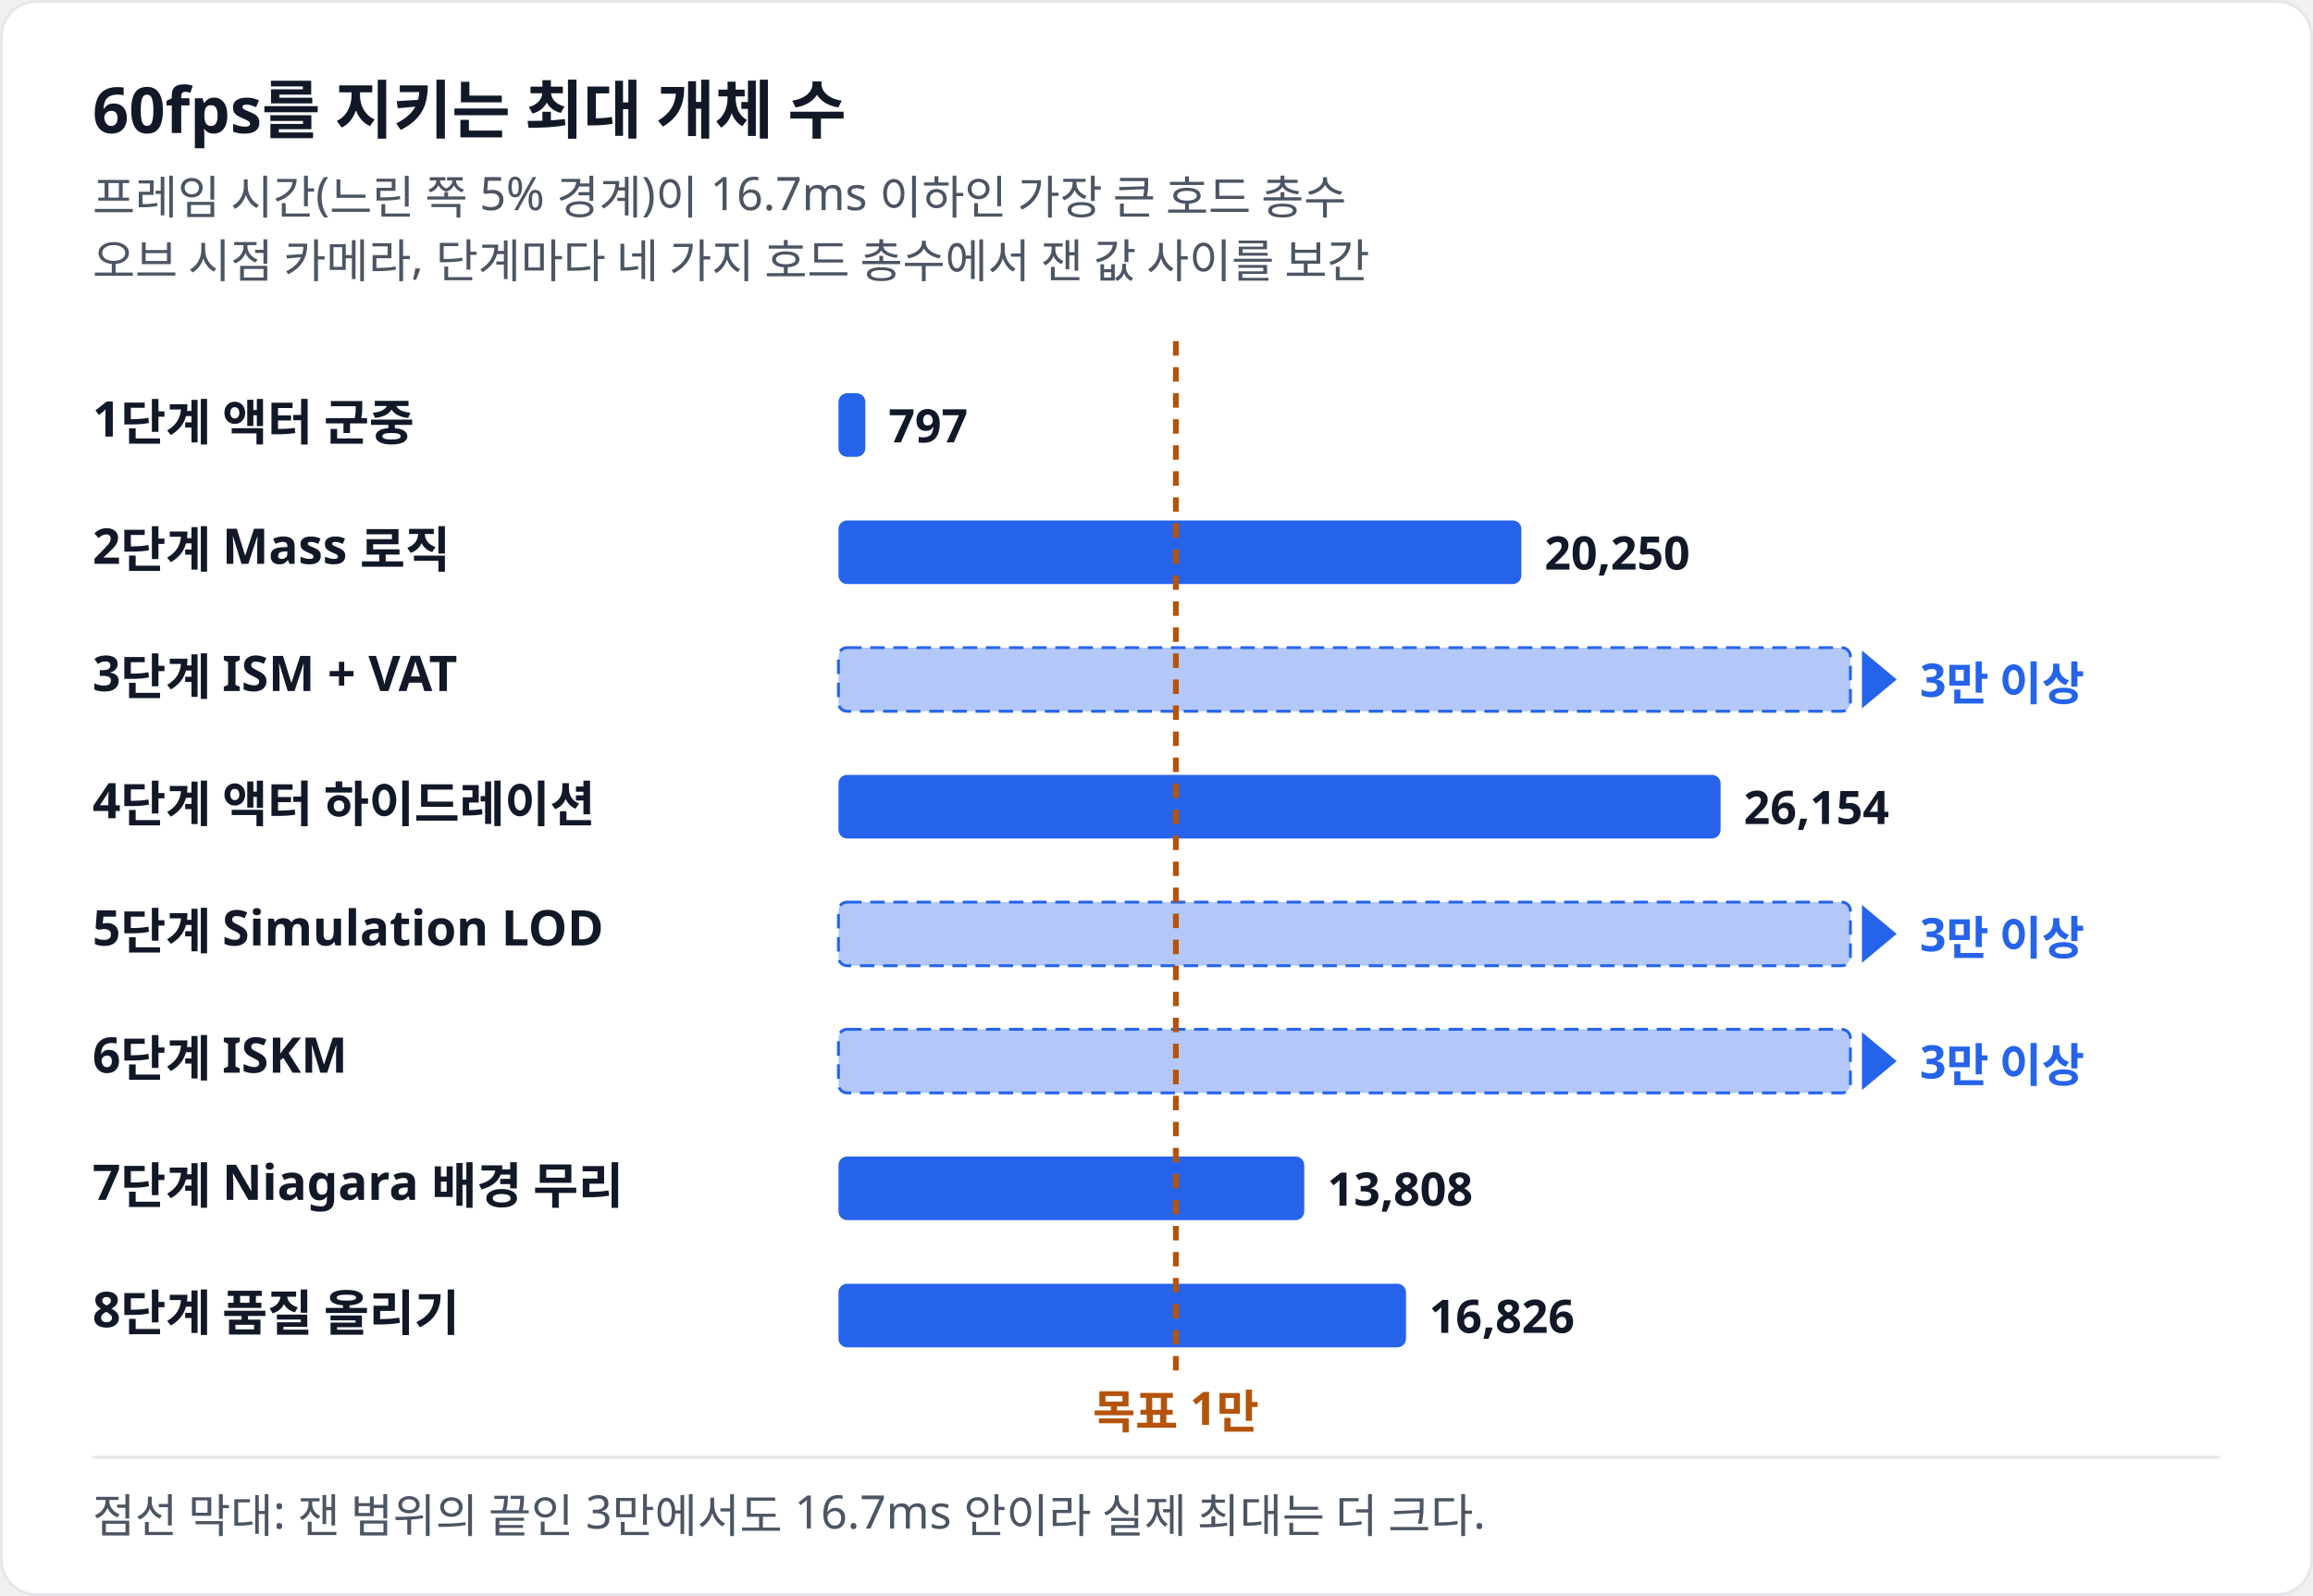
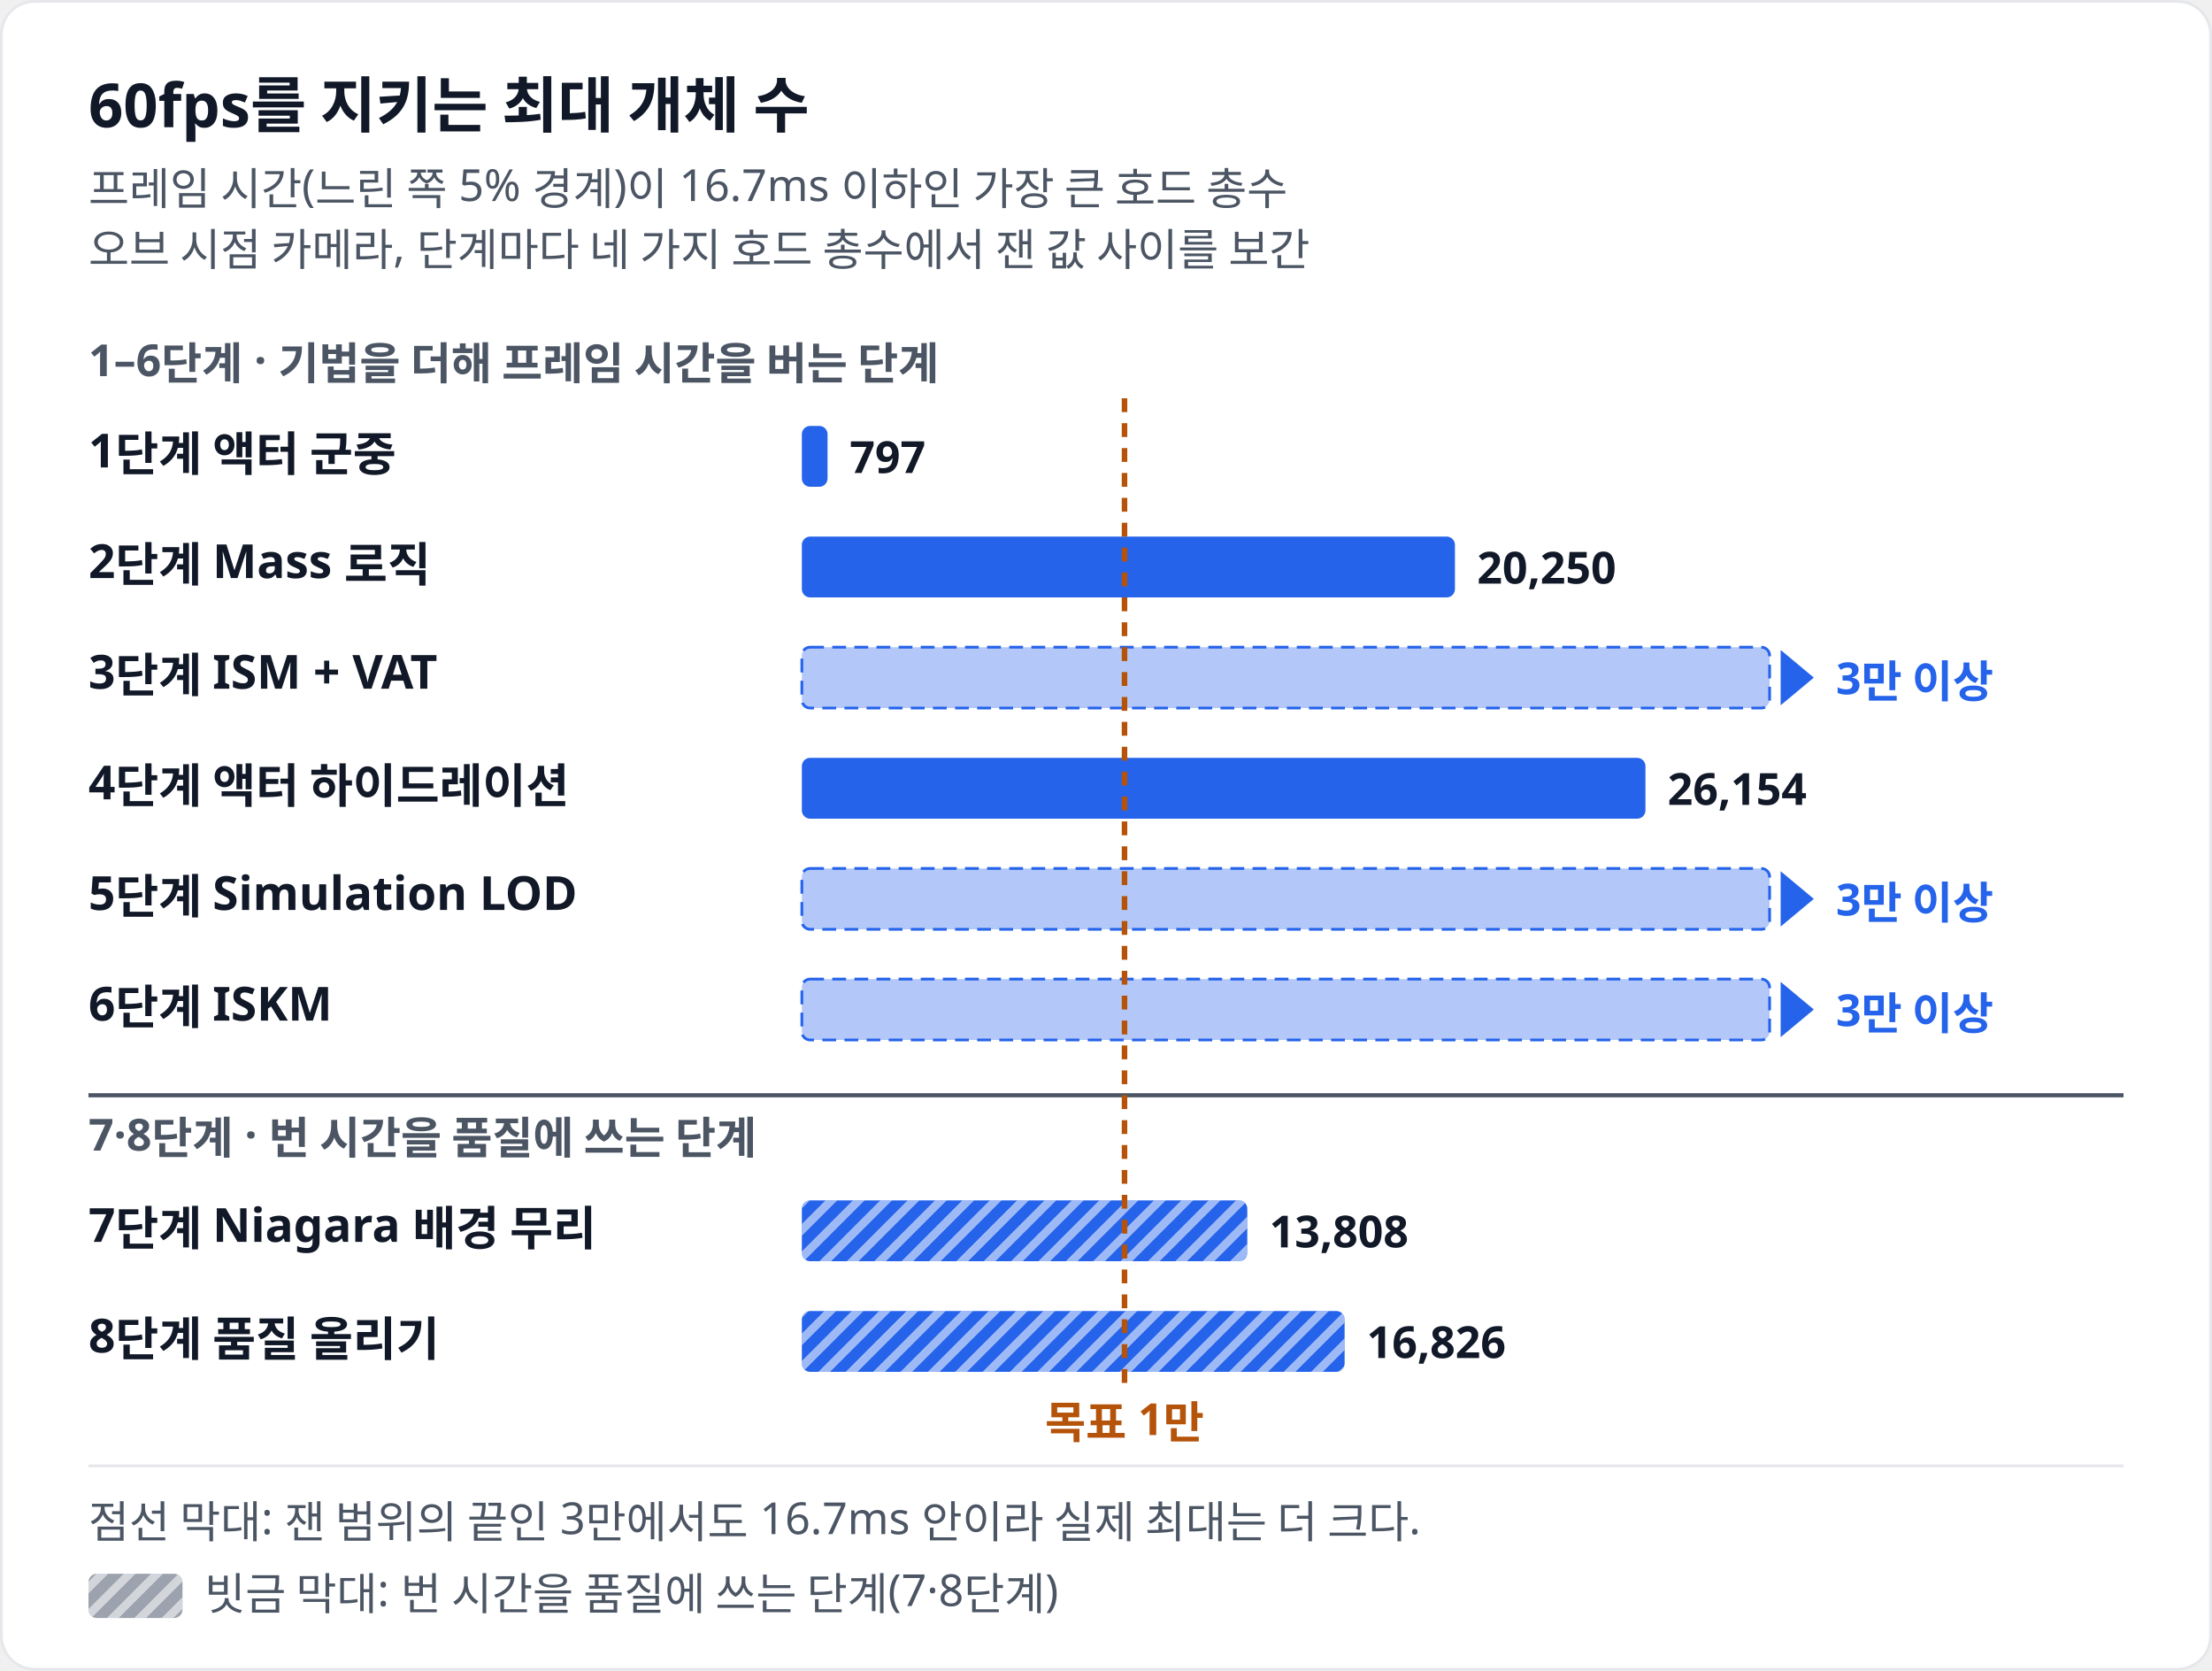
- <svg xmlns="http://www.w3.org/2000/svg" width="800" height="552" viewBox="0 0 800 552" font-family="Malgun Gothic, Apple SD Gothic Neo, Noto Sans KR, Segoe UI, sans-serif" font-size="16" fill="#111827">
-   <rect x="0.5" y="0.5" width="799" height="551" rx="12" fill="#ffffff" stroke="#e5e7eb" />
+ <svg xmlns="http://www.w3.org/2000/svg" width="800" height="604" viewBox="0 0 800 604" font-family="Malgun Gothic, Apple SD Gothic Neo, Noto Sans KR, Segoe UI, sans-serif" font-size="16" fill="#111827">
+   <rect x="0.5" y="0.5" width="799" height="603" rx="12" fill="#ffffff" stroke="#e5e7eb" />
+   <defs>
+     <pattern id="spend" patternUnits="userSpaceOnUse" width="7" height="7" patternTransform="rotate(45)">
+       <rect width="3" height="7" fill="#ffffff" fill-opacity="0.55" />
+     </pattern>
+   </defs>
  <text x="32" y="46" font-size="22" font-weight="700">60fps를 지키는 최대 개체 수</text>
  <text x="32" y="74" font-size="16" fill="#4b5563">프레임 시간(느린 쪽 5% 경계)이 16.7ms 이하인 가장 큰 호드 총수</text>
  <text x="32" y="96" font-size="16" fill="#4b5563">오브 시점 카메라, 단계마다 네 가지 호드 총수에서 잰 값 사이를 보간</text>
-   <text x="32" y="151" font-size="17" font-weight="700">1단계 액터 군중</text>
-   <rect x="290" y="136" width="9.3" height="22" rx="3" fill="#2563eb" />
-   <text x="307.3" y="153" font-size="16" font-weight="700">797</text>
-   <text x="32" y="195" font-size="17" font-weight="700">2단계 Mass 로직</text>
-   <rect x="290" y="180" width="236.2" height="22" rx="3" fill="#2563eb" />
-   <text x="534.2" y="197" font-size="16" font-weight="700">20,250</text>
-   <text x="32" y="239" font-size="17" font-weight="700">3단계 ISM + VAT</text>
-   <rect x="290" y="224" width="350.0" height="22" rx="3" fill="#2563eb" fill-opacity="0.35" stroke="#2563eb" stroke-dasharray="5 3" />
-   <path d="M644.0 225 L656.0 235 L644.0 245" fill="#2563eb" />
-   <text x="664.0" y="241" font-size="16" font-weight="700" fill="#2563eb">3만 이상</text>
-   <text x="32" y="283" font-size="17" font-weight="700">4단계 액터 하이드레이션</text>
-   <rect x="290" y="268" width="305.1" height="22" rx="3" fill="#2563eb" />
-   <text x="603.1" y="285" font-size="16" font-weight="700">26,154</text>
-   <text x="32" y="327" font-size="17" font-weight="700">5단계 Simulation LOD</text>
-   <rect x="290" y="312" width="350.0" height="22" rx="3" fill="#2563eb" fill-opacity="0.35" stroke="#2563eb" stroke-dasharray="5 3" />
-   <path d="M644.0 313 L656.0 323 L644.0 333" fill="#2563eb" />
-   <text x="664.0" y="329" font-size="16" font-weight="700" fill="#2563eb">3만 이상</text>
-   <text x="32" y="371" font-size="17" font-weight="700">6단계 ISKM</text>
-   <rect x="290" y="356" width="350.0" height="22" rx="3" fill="#2563eb" fill-opacity="0.35" stroke="#2563eb" stroke-dasharray="5 3" />
-   <path d="M644.0 357 L656.0 367 L644.0 377" fill="#2563eb" />
-   <text x="664.0" y="373" font-size="16" font-weight="700" fill="#2563eb">3만 이상</text>
-   <text x="32" y="415" font-size="17" font-weight="700">7단계 Niagara 배경 무리</text>
-   <rect x="290" y="400" width="161.1" height="22" rx="3" fill="#2563eb" />
-   <text x="459.1" y="417" font-size="16" font-weight="700">13,808</text>
-   <text x="32" y="459" font-size="17" font-weight="700">8단계 품질 올리기</text>
-   <rect x="290" y="444" width="196.3" height="22" rx="3" fill="#2563eb" />
-   <text x="494.3" y="461" font-size="16" font-weight="700">16,826</text>
-   <line x1="406.7" y1="118" x2="406.7" y2="474" stroke="#b45309" stroke-width="2" stroke-dasharray="5 4" />
-   <text x="406.7" y="494" text-anchor="middle" font-size="16" font-weight="700" fill="#b45309">목표 1만</text>
-   <line x1="32" y1="504" x2="768" y2="504" stroke="#e5e7eb" />
-   <text x="32" y="530" font-size="16" fill="#4b5563">점선 막대: 잰 범위의 끝인 3만에서도 16.7ms 안이라 실제 최대는 더 크다.</text>
+   <text x="32" y="136" font-size="16" font-weight="700" fill="#4b5563">1–6단계 · 기법을 더해 프레임 시간을 버는 단계</text>
+   <text x="32" y="169" font-size="17" font-weight="700">1단계 액터 군중</text>
+   <rect x="290.0" y="154" width="9.3" height="22" rx="3" fill="#2563eb" />
+   <text x="307.3" y="171" font-size="16" font-weight="700">797</text>
+   <text x="32" y="209" font-size="17" font-weight="700">2단계 Mass 로직</text>
+   <rect x="290.0" y="194" width="236.2" height="22" rx="3" fill="#2563eb" />
+   <text x="534.2" y="211" font-size="16" font-weight="700">20,250</text>
+   <text x="32" y="249" font-size="17" font-weight="700">3단계 ISM + VAT</text>
+   <rect x="290" y="234" width="350.0" height="22" rx="3" fill="#2563eb" fill-opacity="0.35" stroke="#2563eb" stroke-dasharray="5 3" />
+   <path d="M644.0 235 L656.0 245 L644.0 255" fill="#2563eb" />
+   <text x="664.0" y="251" font-size="16" font-weight="700" fill="#2563eb">3만 이상</text>
+   <text x="32" y="289" font-size="17" font-weight="700">4단계 액터 하이드레이션</text>
+   <rect x="290.0" y="274" width="305.1" height="22" rx="3" fill="#2563eb" />
+   <text x="603.1" y="291" font-size="16" font-weight="700">26,154</text>
+   <text x="32" y="329" font-size="17" font-weight="700">5단계 Simulation LOD</text>
+   <rect x="290" y="314" width="350.0" height="22" rx="3" fill="#2563eb" fill-opacity="0.35" stroke="#2563eb" stroke-dasharray="5 3" />
+   <path d="M644.0 315 L656.0 325 L644.0 335" fill="#2563eb" />
+   <text x="664.0" y="331" font-size="16" font-weight="700" fill="#2563eb">3만 이상</text>
+   <text x="32" y="369" font-size="17" font-weight="700">6단계 ISKM</text>
+   <rect x="290" y="354" width="350.0" height="22" rx="3" fill="#2563eb" fill-opacity="0.35" stroke="#2563eb" stroke-dasharray="5 3" />
+   <path d="M644.0 355 L656.0 365 L644.0 375" fill="#2563eb" />
+   <text x="664.0" y="371" font-size="16" font-weight="700" fill="#2563eb">3만 이상</text>
+   <line x1="32" y1="396" x2="768" y2="396" stroke="#4b5563" stroke-width="1.5" />
+   <text x="32" y="416" font-size="16" font-weight="700" fill="#4b5563">7·8단계 · 번 시간을 품질에 쓰는 단계</text>
+   <text x="32" y="449" font-size="17" font-weight="700">7단계 Niagara 배경 무리</text>
+   <rect x="290.0" y="434" width="161.1" height="22" rx="3" fill="#2563eb" />
+   <rect x="290.0" y="434" width="161.1" height="22" rx="3" fill="url(#spend)" />
+   <text x="459.1" y="451" font-size="16" font-weight="700">13,808</text>
+   <text x="32" y="489" font-size="17" font-weight="700">8단계 품질 올리기</text>
+   <rect x="290.0" y="474" width="196.3" height="22" rx="3" fill="#2563eb" />
+   <rect x="290.0" y="474" width="196.3" height="22" rx="3" fill="url(#spend)" />
+   <text x="494.3" y="491" font-size="16" font-weight="700">16,826</text>
+   <line x1="406.7" y1="144" x2="406.7" y2="500" stroke="#b45309" stroke-width="2" stroke-dasharray="5 4" />
+   <text x="406.7" y="520" text-anchor="middle" font-size="16" font-weight="700" fill="#b45309">목표 1만</text>
+   <line x1="32" y1="530" x2="768" y2="530" stroke="#e5e7eb" />
+   <text x="32" y="556" font-size="16" fill="#4b5563">점선 막대: 잰 범위의 끝인 3만에서도 16.7ms 안이라 실제 최대는 더 크다.</text>
+   <rect x="32" y="569" width="34" height="16" rx="3" fill="#9ca3af" />
+   <rect x="32" y="569" width="34" height="16" rx="3" fill="url(#spend)" />
+   <text x="74" y="582" font-size="16" fill="#4b5563">빗금 막대: 번 시간을 품질에 쓰는 단계(7·8단계)</text>
</svg>
